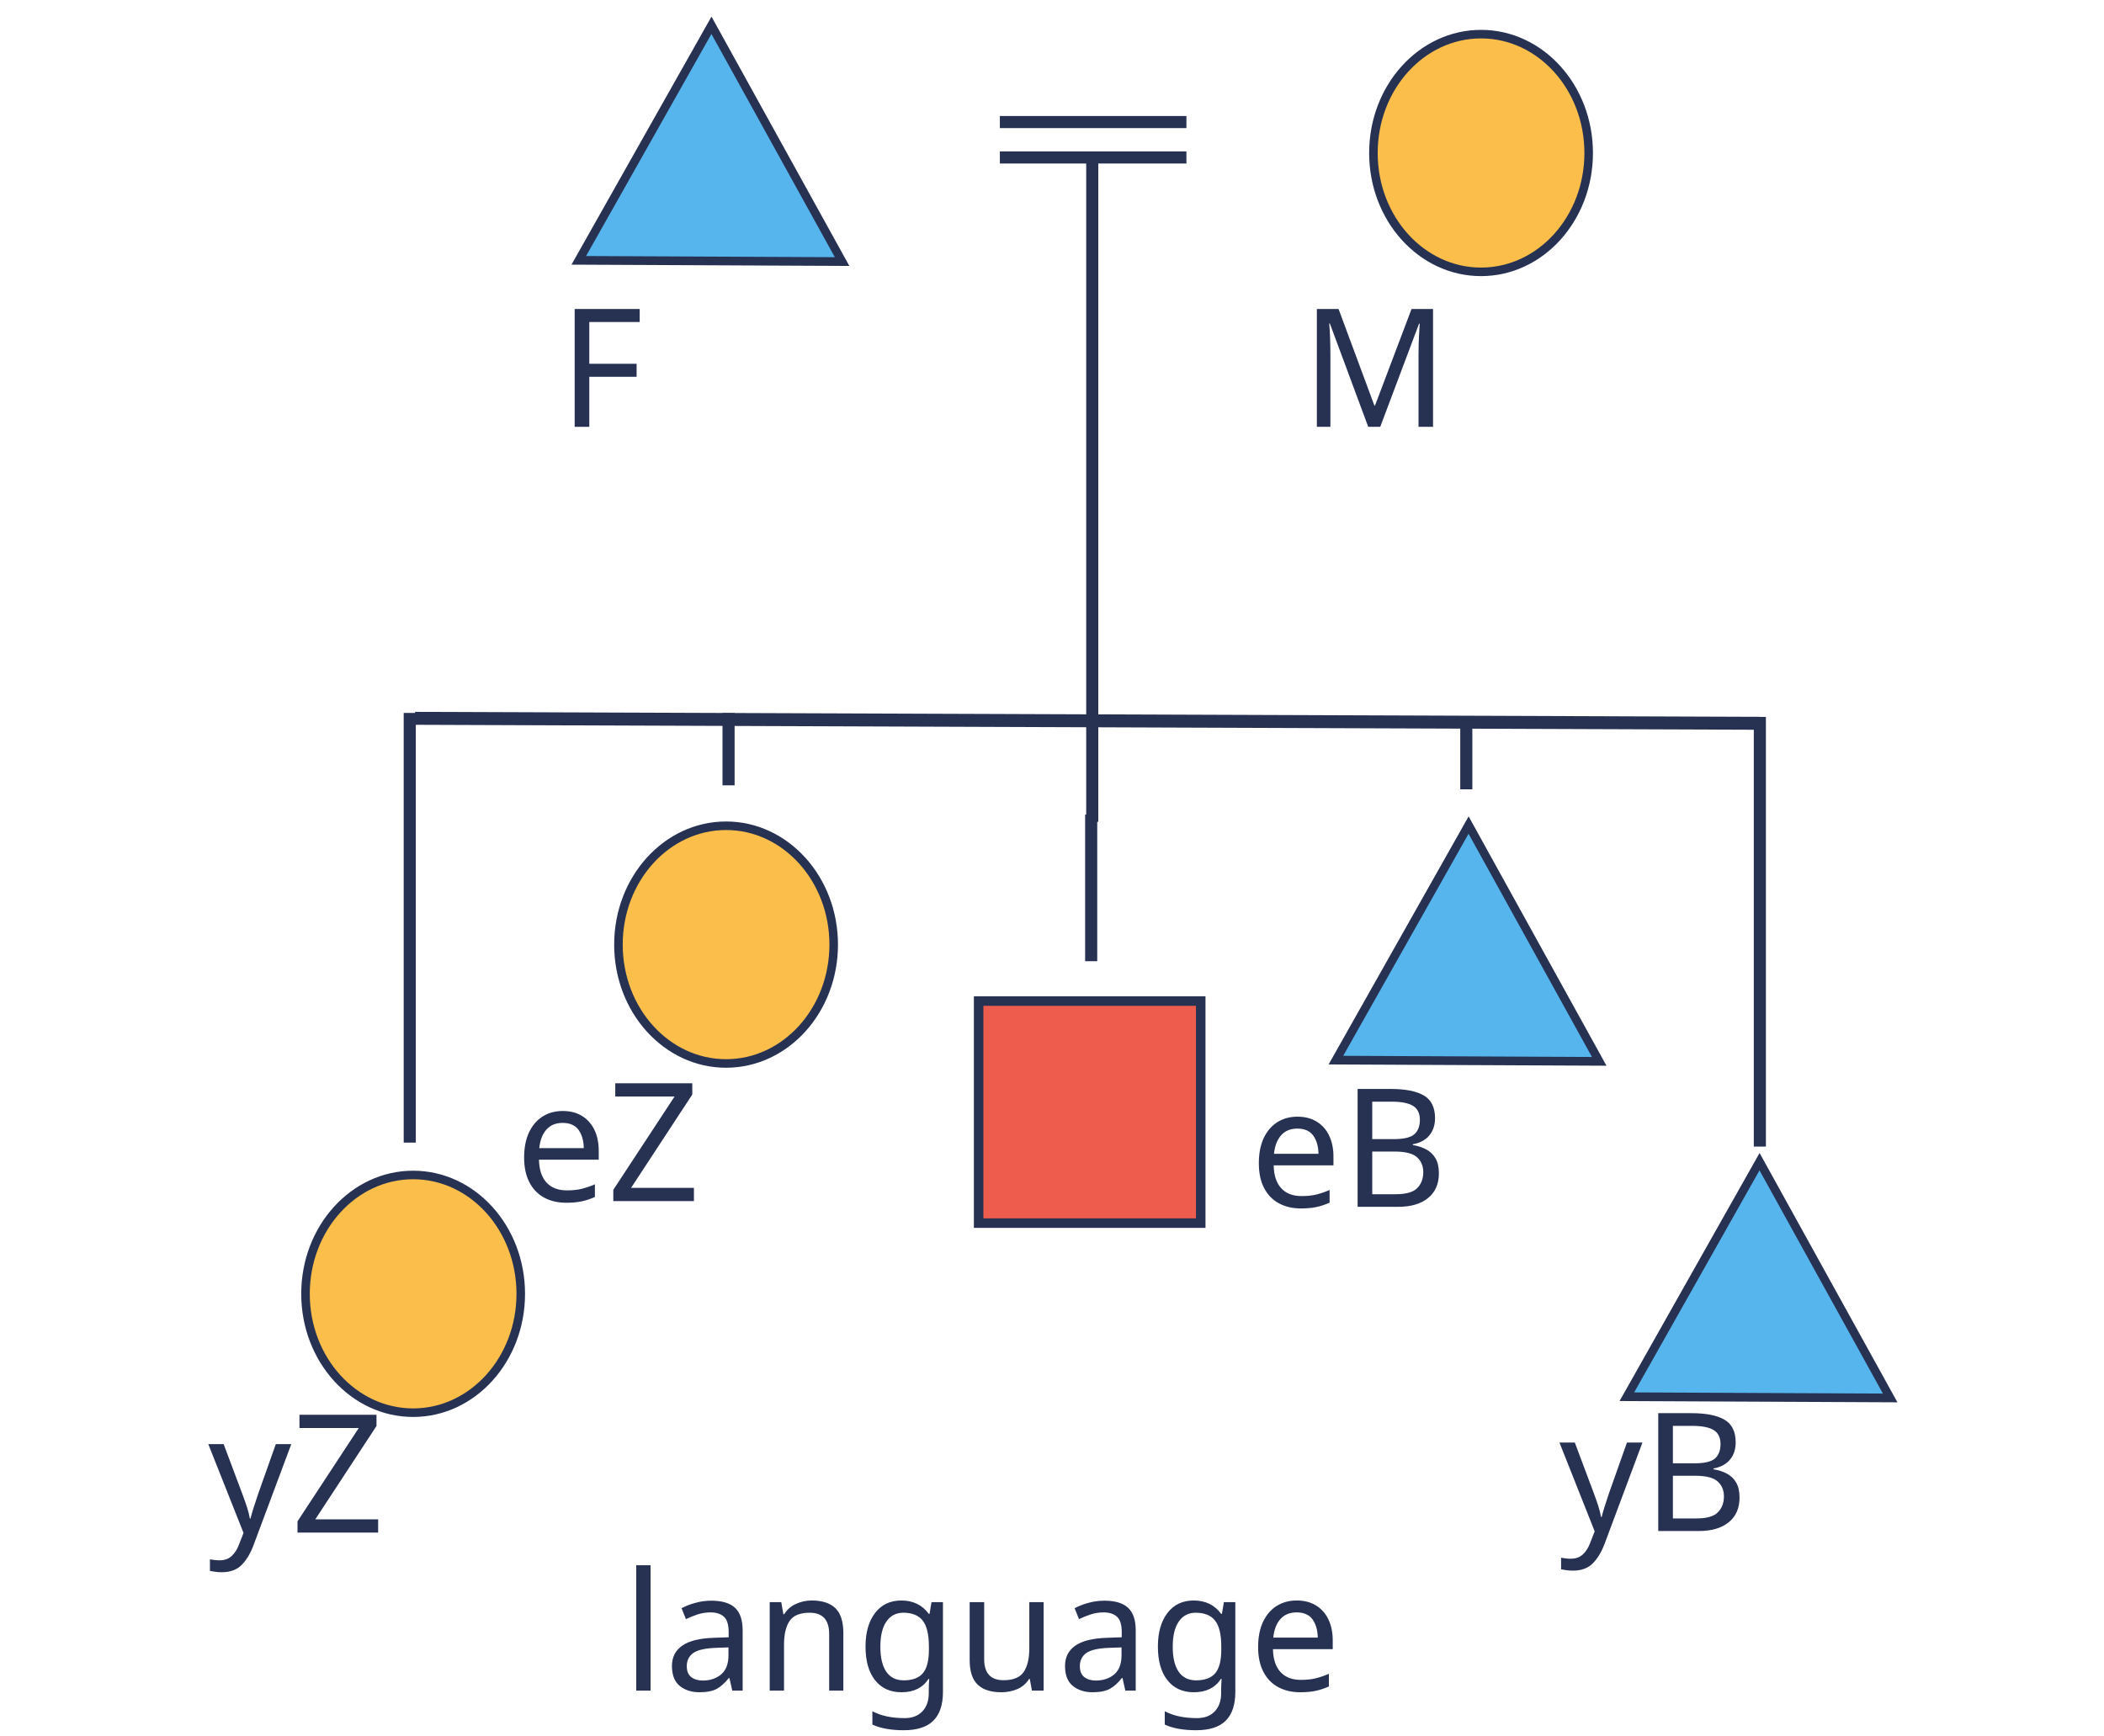
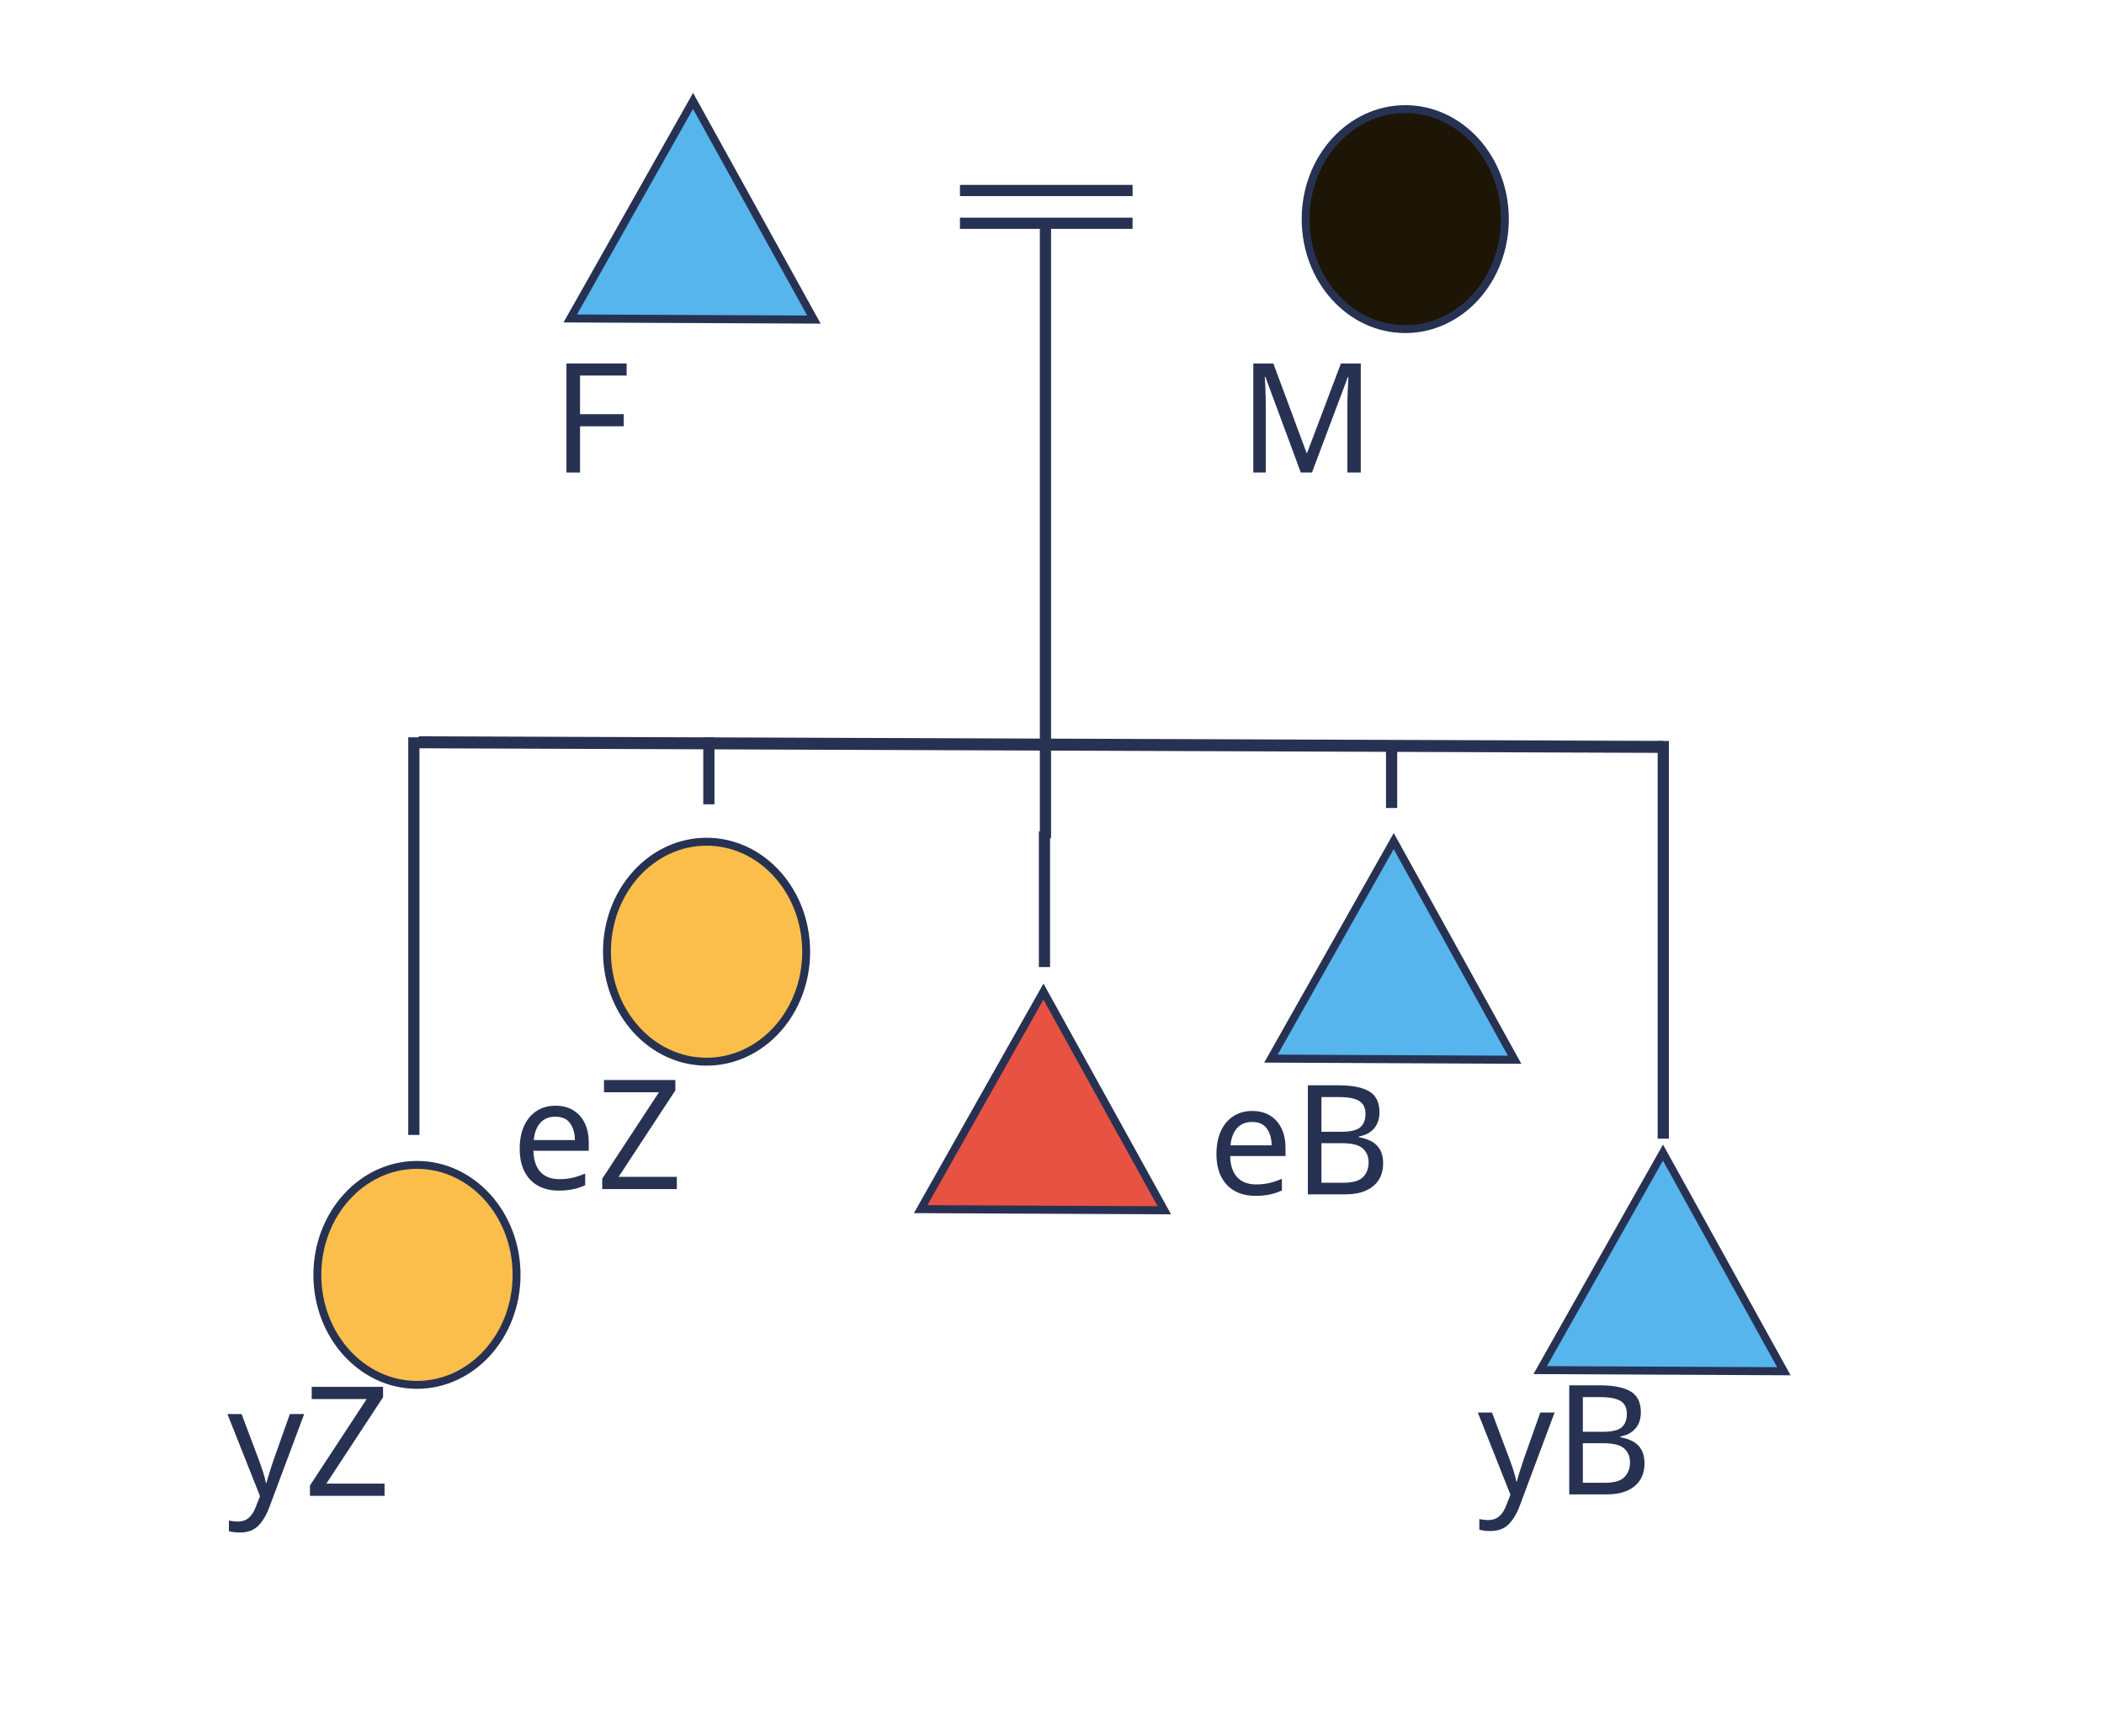
<svg xmlns="http://www.w3.org/2000/svg" width="400pt" height="330pt" viewBox="0 0 500 412.5" id="svg6868" version="1.1">
  <defs id="defs6870" />
  <g id="layer1" transform="translate(387.3356,-809.7639)">
-     <flowRoot transform="translate(-67.2204,588.8639)" xml:space="preserve" id="flowRoot4192" style="font-style:normal;font-weight:normal;font-size:40px;line-height:125%;font-family:sans-serif;letter-spacing:0px;word-spacing:0px;fill:#000000;fill-opacity:1;stroke:none;stroke-width:1px;stroke-linecap:butt;stroke-linejoin:miter;stroke-opacity:1">
+     <flowRoot transform="matrix(0.9254355,0,0,0.9254355,-82.85751,623.7627)" xml:space="preserve" id="flowRoot4192" style="font-style:normal;font-weight:normal;font-size:40px;line-height:125%;font-family:sans-serif;letter-spacing:0px;word-spacing:0px;fill:#000000;fill-opacity:1;stroke:none;stroke-width:1px;stroke-linecap:butt;stroke-linejoin:miter;stroke-opacity:1">
      <flowRegion id="flowRegion4194">
        <rect id="rect4196" width="112.862" height="41.46" x="405.382" y="18.928" />
      </flowRegion>
      <flowPara id="flowPara4198">Father</flowPara>
    </flowRoot>
-     <path style="display:inline;fill:none;fill-rule:evenodd;stroke:#273253;stroke-width:2.875;stroke-linecap:butt;stroke-linejoin:miter;stroke-miterlimit:4;stroke-dasharray:none;stroke-dashoffset:0;stroke-opacity:1" d="m -149.726,838.774 44.333,0" id="path4247" />
-     <path id="path4251" d="m -149.726,847.189 44.333,0" style="display:inline;fill:none;fill-rule:evenodd;stroke:#273253;stroke-width:2.875;stroke-linecap:butt;stroke-linejoin:miter;stroke-miterlimit:4;stroke-dasharray:none;stroke-dashoffset:0;stroke-opacity:1" />
-     <path transform="matrix(0.4550726,0,0,0.4703607,-55.90002,630.9325)" d="m -288.571,512.362 -68.749,-0.308 -68.749,-0.308 34.641,-59.385 34.641,-59.385 34.108,59.692 z" id="FShape" style="display:inline;fill:#57b5ed;fill-opacity:1;fill-rule:evenodd;stroke:#273253;stroke-width:4.392;stroke-linecap:butt;stroke-linejoin:miter;stroke-miterlimit:4;stroke-dasharray:none;stroke-opacity:1" />
-     <path id="path4317-5-9" d="m -127.77,846.495 0,158.593" style="display:inline;fill:none;fill-rule:evenodd;stroke:#273253;stroke-width:2.875;stroke-linecap:butt;stroke-linejoin:miter;stroke-miterlimit:4;stroke-dasharray:none;stroke-dashoffset:0;stroke-opacity:1" />
-     <ellipse style="display:inline;fill:#fbbe4b;fill-opacity:1;fill-rule:evenodd;stroke:#273253;stroke-width:2.032;stroke-linecap:butt;stroke-linejoin:miter;stroke-miterlimit:4;stroke-dasharray:none;stroke-opacity:1" id="MShape" cx="-35.376" cy="846.126" rx="25.577" ry="28.248" />
-     <path style="display:inline;fill:none;fill-rule:evenodd;stroke:#273253;stroke-width:3.075;stroke-linecap:butt;stroke-linejoin:miter;stroke-miterlimit:4;stroke-dasharray:none;stroke-dashoffset:0;stroke-opacity:1" d="m -288.706,980.491 319.545,1.18" id="path4257-84-8-74" />
-     <path style="display:inline;fill:none;fill-rule:evenodd;stroke:#273253;stroke-width:2.875;stroke-linecap:butt;stroke-linejoin:miter;stroke-miterlimit:4;stroke-dasharray:none;stroke-dashoffset:0;stroke-opacity:1" d="m -128.023,1003.356 0,34.858" id="path4259-4-5-65-5" />
-     <text xml:space="preserve" style="font-style:normal;font-variant:normal;font-weight:normal;font-stretch:normal;font-size:38.974px;line-height:125%;font-family:sans-serif;-inkscape-font-specification:'sans-serif, Normal';text-align:center;letter-spacing:0px;word-spacing:0px;writing-mode:lr-tb;text-anchor:middle;fill:#273253;fill-opacity:1;stroke:none;stroke-width:1px;stroke-linecap:butt;stroke-linejoin:miter;stroke-opacity:1" x="-220.699" y="905.453" id="mF" transform="scale(0.9936847,1.006355)">
-       <tspan id="tspan6770" x="-220.699" y="905.453">F</tspan>
+     <path style="display:inline;fill:none;fill-rule:evenodd;stroke:#273253;stroke-width:2.661;stroke-linecap:butt;stroke-linejoin:miter;stroke-miterlimit:4;stroke-dasharray:none;stroke-dashoffset:0;stroke-opacity:1" d="m -159.211,855.039 41.027,0" id="path4247" />
+     <path id="path4251" d="m -159.211,862.826 41.027,0" style="display:inline;fill:none;fill-rule:evenodd;stroke:#273253;stroke-width:2.661;stroke-linecap:butt;stroke-linejoin:miter;stroke-miterlimit:4;stroke-dasharray:none;stroke-dashoffset:0;stroke-opacity:1" />
+     <path transform="matrix(0.4211403,0,0,0.4352884,-72.38123,662.6945)" d="m -288.571,512.362 -68.749,-0.308 -68.749,-0.308 34.641,-59.385 34.641,-59.385 34.108,59.692 z" id="mFShape" style="display:inline;fill:#57b5ed;fill-opacity:1;fill-rule:evenodd;stroke:#273253;stroke-width:4.392;stroke-linecap:butt;stroke-linejoin:miter;stroke-miterlimit:4;stroke-dasharray:none;stroke-opacity:1" />
+     <path id="path4317-5-9" d="m -138.892,862.183 0,146.768" style="display:inline;fill:none;fill-rule:evenodd;stroke:#273253;stroke-width:2.661;stroke-linecap:butt;stroke-linejoin:miter;stroke-miterlimit:4;stroke-dasharray:none;stroke-dashoffset:0;stroke-opacity:1" />
+     <ellipse style="display:inline;fill:#1d1505;fill-opacity:1;fill-rule:evenodd;stroke:#273253;stroke-width:1.88;stroke-linecap:butt;stroke-linejoin:miter;stroke-miterlimit:4;stroke-dasharray:none;stroke-opacity:1" id="mMShape" cx="-53.388" cy="861.842" rx="23.67" ry="26.142" />
+     <path style="display:inline;fill:none;fill-rule:evenodd;stroke:#273253;stroke-width:2.846;stroke-linecap:butt;stroke-linejoin:miter;stroke-miterlimit:4;stroke-dasharray:none;stroke-dashoffset:0;stroke-opacity:1" d="M -287.828,986.188 7.89,987.28" id="path4257-84-8-74" />
+     <path style="display:inline;fill:none;fill-rule:evenodd;stroke:#273253;stroke-width:2.661;stroke-linecap:butt;stroke-linejoin:miter;stroke-miterlimit:4;stroke-dasharray:none;stroke-dashoffset:0;stroke-opacity:1" d="m -139.126,1007.348 0,32.259" id="path4259-4-5-65-5" />
+     <text xml:space="preserve" style="font-style:normal;font-variant:normal;font-weight:normal;font-stretch:normal;font-size:36.068px;line-height:125%;font-family:sans-serif;-inkscape-font-specification:'sans-serif, Normal';text-align:center;letter-spacing:0px;word-spacing:0px;writing-mode:lr-tb;text-anchor:middle;fill:#273253;fill-opacity:1;stroke:none;stroke-width:1px;stroke-linecap:butt;stroke-linejoin:miter;stroke-opacity:1" x="-225.023" y="916.248" id="mF" transform="scale(0.9936847,1.006355)">
+       <tspan id="tspan6770" x="-225.023" y="916.248">F</tspan>
    </text>
-     <text xml:space="preserve" style="font-style:normal;font-variant:normal;font-weight:normal;font-stretch:normal;font-size:38.974px;line-height:125%;font-family:sans-serif;-inkscape-font-specification:'sans-serif, Normal';text-align:center;letter-spacing:0px;word-spacing:0px;writing-mode:lr-tb;text-anchor:middle;fill:#273253;fill-opacity:1;stroke:none;stroke-width:1px;stroke-linecap:butt;stroke-linejoin:miter;stroke-opacity:1" x="-35.639" y="905.453" id="mM" transform="scale(0.9936847,1.006355)">
-       <tspan id="tspan6834" x="-35.639" y="905.453">M</tspan>
+     <text xml:space="preserve" style="font-style:normal;font-variant:normal;font-weight:normal;font-stretch:normal;font-size:36.068px;line-height:125%;font-family:sans-serif;-inkscape-font-specification:'sans-serif, Normal';text-align:center;letter-spacing:0px;word-spacing:0px;writing-mode:lr-tb;text-anchor:middle;fill:#273253;fill-opacity:1;stroke:none;stroke-width:1px;stroke-linecap:butt;stroke-linejoin:miter;stroke-opacity:1" x="-53.763" y="916.248" id="mM" transform="scale(0.9936847,1.006355)">
+       <tspan id="tspan6834" x="-53.763" y="916.248">M</tspan>
    </text>
-     <path style="display:inline;fill:none;fill-rule:evenodd;stroke:#273253;stroke-width:2.875;stroke-linecap:butt;stroke-linejoin:miter;stroke-miterlimit:4;stroke-dasharray:none;stroke-dashoffset:0;stroke-opacity:1" d="m -214.2,979.227 0,17.191" id="path4261-2-0-9-2" />
-     <path style="display:inline;fill:none;fill-rule:evenodd;stroke:#273253;stroke-width:2.875;stroke-linecap:butt;stroke-linejoin:miter;stroke-miterlimit:4;stroke-dasharray:none;stroke-dashoffset:0;stroke-opacity:1" d="m -289.96,979.207 0,102.123" id="path4261-2-0-9-2-1" />
-     <ellipse style="display:inline;fill:#fbbe4b;fill-opacity:1;fill-rule:evenodd;stroke:#273253;stroke-width:2.032;stroke-linecap:butt;stroke-linejoin:miter;stroke-miterlimit:4;stroke-dasharray:none;stroke-opacity:1" id="yZShape" cx="-289.158" cy="1117.271" rx="25.577" ry="28.248" />
-     <ellipse style="display:inline;fill:#fbbe4b;fill-opacity:1;fill-rule:evenodd;stroke:#273253;stroke-width:2.032;stroke-linecap:butt;stroke-linejoin:miter;stroke-miterlimit:4;stroke-dasharray:none;stroke-opacity:1" id="eZShape" cx="-214.791" cy="1034.272" rx="25.577" ry="28.248" />
-     <text xml:space="preserve" style="font-style:normal;font-variant:normal;font-weight:normal;font-stretch:normal;font-size:38.974px;line-height:125%;font-family:sans-serif;-inkscape-font-specification:'sans-serif, Normal';text-align:center;letter-spacing:0px;word-spacing:0px;writing-mode:lr-tb;text-anchor:middle;fill:#273253;fill-opacity:1;stroke:none;stroke-width:1px;stroke-linecap:butt;stroke-linejoin:miter;stroke-opacity:1" x="-293.594" y="1166.603" id="myZ" transform="scale(0.9936847,1.006355)">
-       <tspan id="tspan6802-0" x="-293.594" y="1166.603">yZ</tspan>
+     <path style="display:inline;fill:none;fill-rule:evenodd;stroke:#273253;stroke-width:2.661;stroke-linecap:butt;stroke-linejoin:miter;stroke-miterlimit:4;stroke-dasharray:none;stroke-dashoffset:0;stroke-opacity:1" d="m -218.878,985.018 0,15.909" id="path4261-2-0-9-2" />
+     <path style="display:inline;fill:none;fill-rule:evenodd;stroke:#273253;stroke-width:2.661;stroke-linecap:butt;stroke-linejoin:miter;stroke-miterlimit:4;stroke-dasharray:none;stroke-dashoffset:0;stroke-opacity:1" d="m -288.988,985 0,94.508" id="path4261-2-0-9-2-1" />
+     <ellipse style="display:inline;fill:#fbbe4b;fill-opacity:1;fill-rule:evenodd;stroke:#273253;stroke-width:1.88;stroke-linecap:butt;stroke-linejoin:miter;stroke-miterlimit:4;stroke-dasharray:none;stroke-opacity:1" id="myZShape" cx="-288.247" cy="1112.769" rx="23.67" ry="26.142" />
+     <ellipse style="display:inline;fill:#fbbe4b;fill-opacity:1;fill-rule:evenodd;stroke:#273253;stroke-width:1.88;stroke-linecap:butt;stroke-linejoin:miter;stroke-miterlimit:4;stroke-dasharray:none;stroke-opacity:1" id="meZShape" cx="-219.425" cy="1035.959" rx="23.67" ry="26.142" />
+     <text xml:space="preserve" style="font-style:normal;font-variant:normal;font-weight:normal;font-stretch:normal;font-size:36.068px;line-height:125%;font-family:sans-serif;-inkscape-font-specification:'sans-serif, Normal';text-align:center;letter-spacing:0px;word-spacing:0px;writing-mode:lr-tb;text-anchor:middle;fill:#273253;fill-opacity:1;stroke:none;stroke-width:1px;stroke-linecap:butt;stroke-linejoin:miter;stroke-opacity:1" x="-292.483" y="1157.926" id="myZ" transform="scale(0.9936847,1.006355)">
+       <tspan id="tspan6802-0" x="-292.483" y="1157.926">yZ</tspan>
    </text>
-     <text xml:space="preserve" style="font-style:normal;font-variant:normal;font-weight:normal;font-stretch:normal;font-size:38.974px;line-height:125%;font-family:sans-serif;-inkscape-font-specification:'sans-serif, Normal';text-align:center;letter-spacing:0px;word-spacing:0px;writing-mode:lr-tb;text-anchor:middle;fill:#273253;fill-opacity:1;stroke:none;stroke-width:1px;stroke-linecap:butt;stroke-linejoin:miter;stroke-opacity:1" x="-219.12" y="1088.314" id="meZ" transform="scale(0.9936847,1.006355)">
-       <tspan id="tspan6802-0-0" x="-219.12" y="1088.314">eZ</tspan>
+     <text xml:space="preserve" style="font-style:normal;font-variant:normal;font-weight:normal;font-stretch:normal;font-size:36.068px;line-height:125%;font-family:sans-serif;-inkscape-font-specification:'sans-serif, Normal';text-align:center;letter-spacing:0px;word-spacing:0px;writing-mode:lr-tb;text-anchor:middle;fill:#273253;fill-opacity:1;stroke:none;stroke-width:1px;stroke-linecap:butt;stroke-linejoin:miter;stroke-opacity:1" x="-223.562" y="1085.474" id="meZ" transform="scale(0.9936847,1.006355)">
+       <tspan id="tspan6802-0-0" x="-223.562" y="1085.474">eZ</tspan>
    </text>
-     <path style="display:inline;fill:none;fill-rule:evenodd;stroke:#273253;stroke-width:2.875;stroke-linecap:butt;stroke-linejoin:miter;stroke-miterlimit:4;stroke-dasharray:none;stroke-dashoffset:0;stroke-opacity:1" d="m -38.881,980.173 0,17.191" id="path4261-2-0-9-2-2" />
-     <path style="display:inline;fill:none;fill-rule:evenodd;stroke:#273253;stroke-width:2.875;stroke-linecap:butt;stroke-linejoin:miter;stroke-miterlimit:4;stroke-dasharray:none;stroke-dashoffset:0;stroke-opacity:1" d="m 30.879,980.153 0,102.123" id="path4261-2-0-9-2-1-3" />
-     <path transform="matrix(0.4550726,0,0,0.4703607,124.027,821.0199)" d="m -288.571,512.362 -68.749,-0.308 -68.749,-0.308 34.641,-59.385 34.641,-59.385 34.108,59.692 z" id="FShape-1" style="display:inline;fill:#57b5ed;fill-opacity:1;fill-rule:evenodd;stroke:#273253;stroke-width:4.392;stroke-linecap:butt;stroke-linejoin:miter;stroke-miterlimit:4;stroke-dasharray:none;stroke-opacity:1" />
-     <path transform="matrix(0.4550726,0,0,0.4703607,193.1698,901.0199)" d="m -288.571,512.362 -68.749,-0.308 -68.749,-0.308 34.641,-59.385 34.641,-59.385 34.108,59.692 z" id="FShape-3" style="display:inline;fill:#57b5ed;fill-opacity:1;fill-rule:evenodd;stroke:#273253;stroke-width:4.392;stroke-linecap:butt;stroke-linejoin:miter;stroke-miterlimit:4;stroke-dasharray:none;stroke-opacity:1" />
-     <rect style="fill:#ed5c4d;fill-opacity:1;stroke:#273253;stroke-width:2.26;stroke-miterlimit:4;stroke-dasharray:none;stroke-dashoffset:0;stroke-opacity:1" id="rect5279" width="52.779" height="52.779" x="-154.77" y="1047.689" />
-     <text xml:space="preserve" style="font-style:normal;font-variant:normal;font-weight:normal;font-stretch:normal;font-size:38.974px;line-height:125%;font-family:sans-serif;-inkscape-font-specification:'sans-serif, Normal';text-align:center;letter-spacing:0px;word-spacing:0px;writing-mode:lr-tb;text-anchor:middle;fill:#273253;fill-opacity:1;stroke:none;stroke-width:1px;stroke-linecap:butt;stroke-linejoin:miter;stroke-opacity:1" x="-41.895" y="1089.661" id="meB" transform="scale(0.9936847,1.006355)">
-       <tspan id="tspan6802-0-0-6" x="-41.895" y="1089.661">eB</tspan>
+     <path style="display:inline;fill:none;fill-rule:evenodd;stroke:#273253;stroke-width:2.661;stroke-linecap:butt;stroke-linejoin:miter;stroke-miterlimit:4;stroke-dasharray:none;stroke-dashoffset:0;stroke-opacity:1" d="m -56.631,985.894 0,15.909" id="path4261-2-0-9-2-2" />
+     <path style="display:inline;fill:none;fill-rule:evenodd;stroke:#273253;stroke-width:2.661;stroke-linecap:butt;stroke-linejoin:miter;stroke-miterlimit:4;stroke-dasharray:none;stroke-dashoffset:0;stroke-opacity:1" d="m 7.927,985.876 0,94.508" id="path4261-2-0-9-2-1-3" />
+     <path transform="matrix(0.4211403,0,0,0.4352884,94.12956,838.6082)" d="m -288.571,512.362 -68.749,-0.308 -68.749,-0.308 34.641,-59.385 34.641,-59.385 34.108,59.692 z" id="meBShape" style="display:inline;fill:#57b5ed;fill-opacity:1;fill-rule:evenodd;stroke:#273253;stroke-width:4.392;stroke-linecap:butt;stroke-linejoin:miter;stroke-miterlimit:4;stroke-dasharray:none;stroke-opacity:1" />
+     <path transform="matrix(0.4211403,0,0,0.4352884,158.1168,912.643)" d="m -288.571,512.362 -68.749,-0.308 -68.749,-0.308 34.641,-59.385 34.641,-59.385 34.108,59.692 z" id="myBShape" style="display:inline;fill:#57b5ed;fill-opacity:1;fill-rule:evenodd;stroke:#273253;stroke-width:4.392;stroke-linecap:butt;stroke-linejoin:miter;stroke-miterlimit:4;stroke-dasharray:none;stroke-opacity:1" />
+     <text xml:space="preserve" style="font-style:normal;font-variant:normal;font-weight:normal;font-stretch:normal;font-size:36.068px;line-height:125%;font-family:sans-serif;-inkscape-font-specification:'sans-serif, Normal';text-align:center;letter-spacing:0px;word-spacing:0px;writing-mode:lr-tb;text-anchor:middle;fill:#273253;fill-opacity:1;stroke:none;stroke-width:1px;stroke-linecap:butt;stroke-linejoin:miter;stroke-opacity:1" x="-55.526" y="1086.721" id="meB" transform="scale(0.9936847,1.006355)">
+       <tspan id="tspan6802-0-0-6" x="-55.526" y="1086.721">eB</tspan>
    </text>
-     <text xml:space="preserve" style="font-style:normal;font-variant:normal;font-weight:normal;font-stretch:normal;font-size:38.974px;line-height:125%;font-family:sans-serif;-inkscape-font-specification:'sans-serif, Normal';text-align:center;letter-spacing:0px;word-spacing:0px;writing-mode:lr-tb;text-anchor:middle;fill:#273253;fill-opacity:1;stroke:none;stroke-width:1px;stroke-linecap:butt;stroke-linejoin:miter;stroke-opacity:1" x="31.057" y="1166.23" id="myB" transform="scale(0.9936847,1.006355)">
-       <tspan id="tspan6802-0-2" x="31.057" y="1166.23">yB</tspan>
+     <text xml:space="preserve" style="font-style:normal;font-variant:normal;font-weight:normal;font-stretch:normal;font-size:36.068px;line-height:125%;font-family:sans-serif;-inkscape-font-specification:'sans-serif, Normal';text-align:center;letter-spacing:0px;word-spacing:0px;writing-mode:lr-tb;text-anchor:middle;fill:#273253;fill-opacity:1;stroke:none;stroke-width:1px;stroke-linecap:butt;stroke-linejoin:miter;stroke-opacity:1" x="7.961" y="1157.58" id="myB" transform="scale(0.9936847,1.006355)">
+       <tspan id="tspan6802-0-2" x="7.961" y="1157.58">yB</tspan>
    </text>
-     <flowRoot xml:space="preserve" id="flowRoot5336" style="font-style:normal;font-weight:normal;font-size:40px;line-height:125%;font-family:sans-serif;letter-spacing:0px;word-spacing:0px;fill:#000000;fill-opacity:1;stroke:none;stroke-width:1px;stroke-linecap:butt;stroke-linejoin:miter;stroke-opacity:1" transform="translate(-388.3458,832.5481)">
+     <flowRoot xml:space="preserve" id="flowRoot5336" style="font-style:normal;font-weight:normal;font-size:40px;line-height:125%;font-family:sans-serif;letter-spacing:0px;word-spacing:0px;fill:#000000;fill-opacity:1;stroke:none;stroke-width:1px;stroke-linecap:butt;stroke-linejoin:miter;stroke-opacity:1" transform="matrix(0.9254355,0,0,0.9254355,-380.0383,849.2768)">
      <flowRegion id="flowRegion5338">
        <rect id="rect5340" width="177.787" height="56.569" x="126.269" y="340.706" />
      </flowRegion>
      <flowPara id="flowPara5342">language</flowPara>
    </flowRoot>
-     <text xml:space="preserve" style="font-style:normal;font-variant:normal;font-weight:normal;font-stretch:normal;font-size:38.974px;line-height:125%;font-family:sans-serif;-inkscape-font-specification:'sans-serif, Normal';text-align:center;letter-spacing:0px;word-spacing:0px;writing-mode:lr-tb;text-anchor:middle;fill:#273253;fill-opacity:1;stroke:none;stroke-width:1px;stroke-linecap:butt;stroke-linejoin:miter;stroke-opacity:1" x="-129.679" y="1203.922" id="language_name" transform="scale(0.9936847,1.006355)">
-       <tspan id="tspan6802-0-2-0" x="-129.679" y="1203.922">language</tspan>
-     </text>
+     <path transform="matrix(0.4211403,0,0,0.4352884,10.89052,874.3852)" d="m -288.571,512.362 -68.749,-0.308 -68.749,-0.308 34.641,-59.385 34.641,-59.385 34.108,59.692 z" id="meBShape-5" style="display:inline;fill:#e85243;fill-opacity:1;fill-rule:evenodd;stroke:#273253;stroke-width:4.392;stroke-linecap:butt;stroke-linejoin:miter;stroke-miterlimit:4;stroke-dasharray:none;stroke-opacity:1" />
  </g>
</svg>
